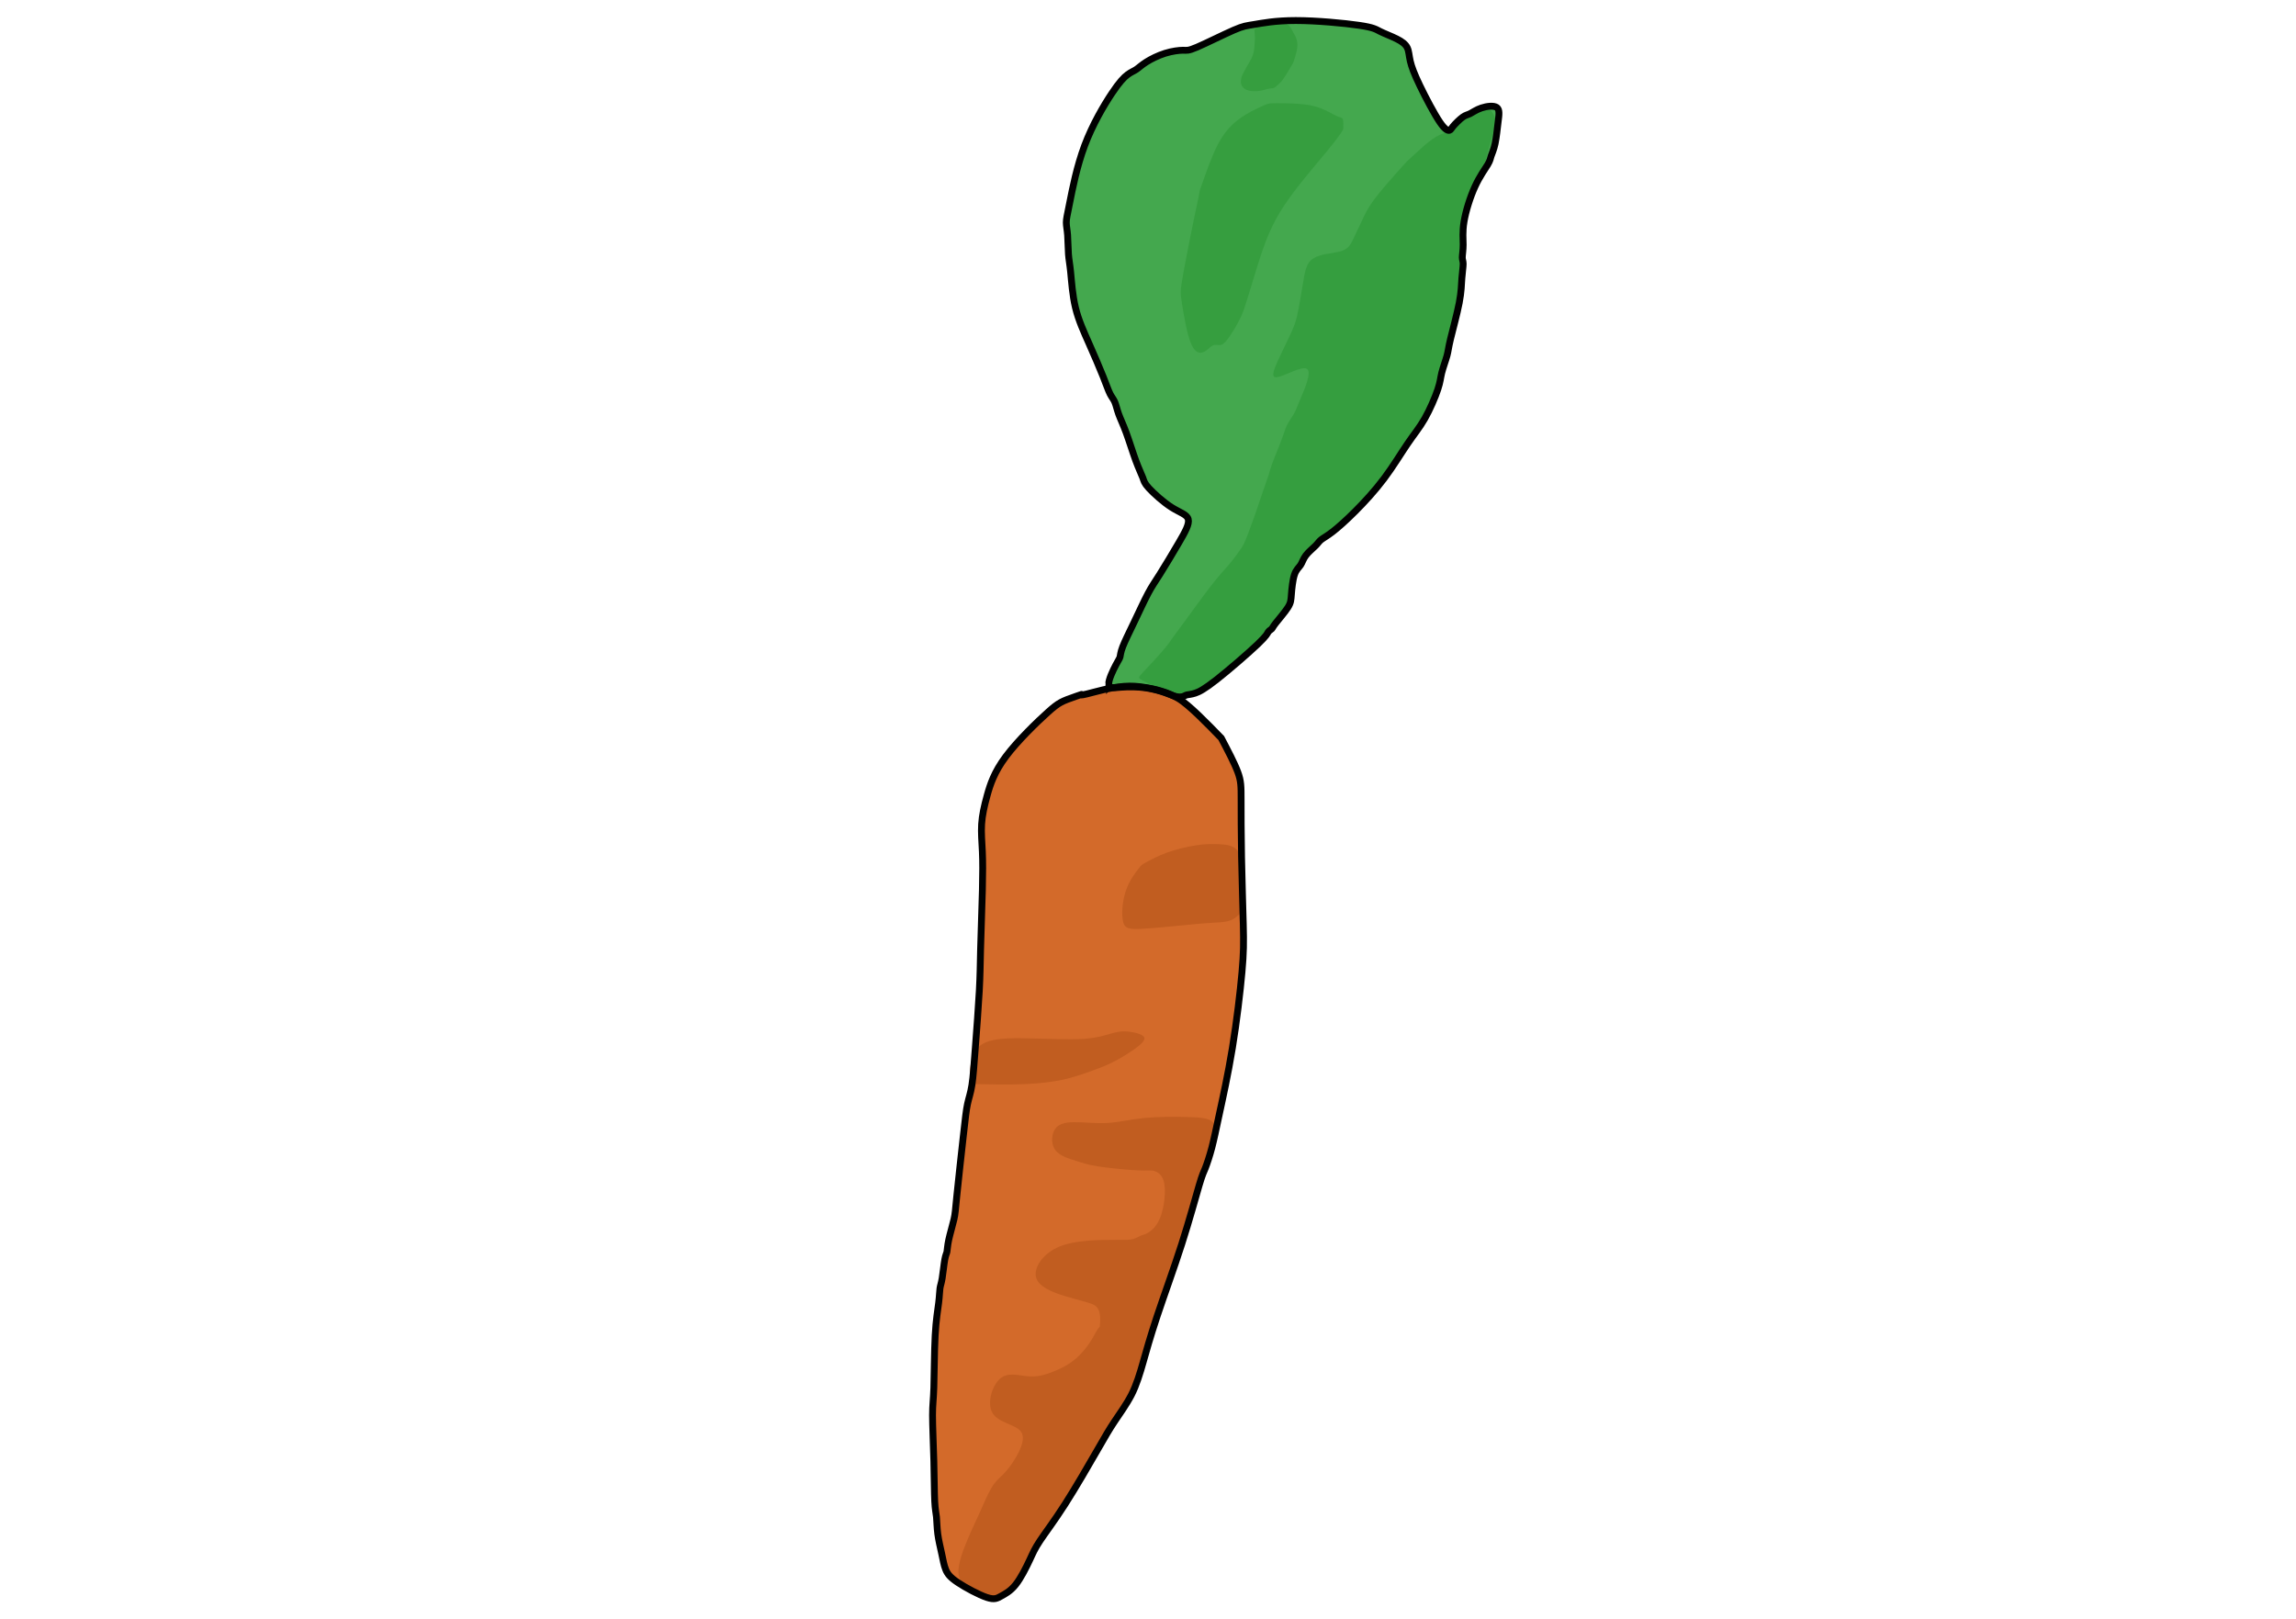
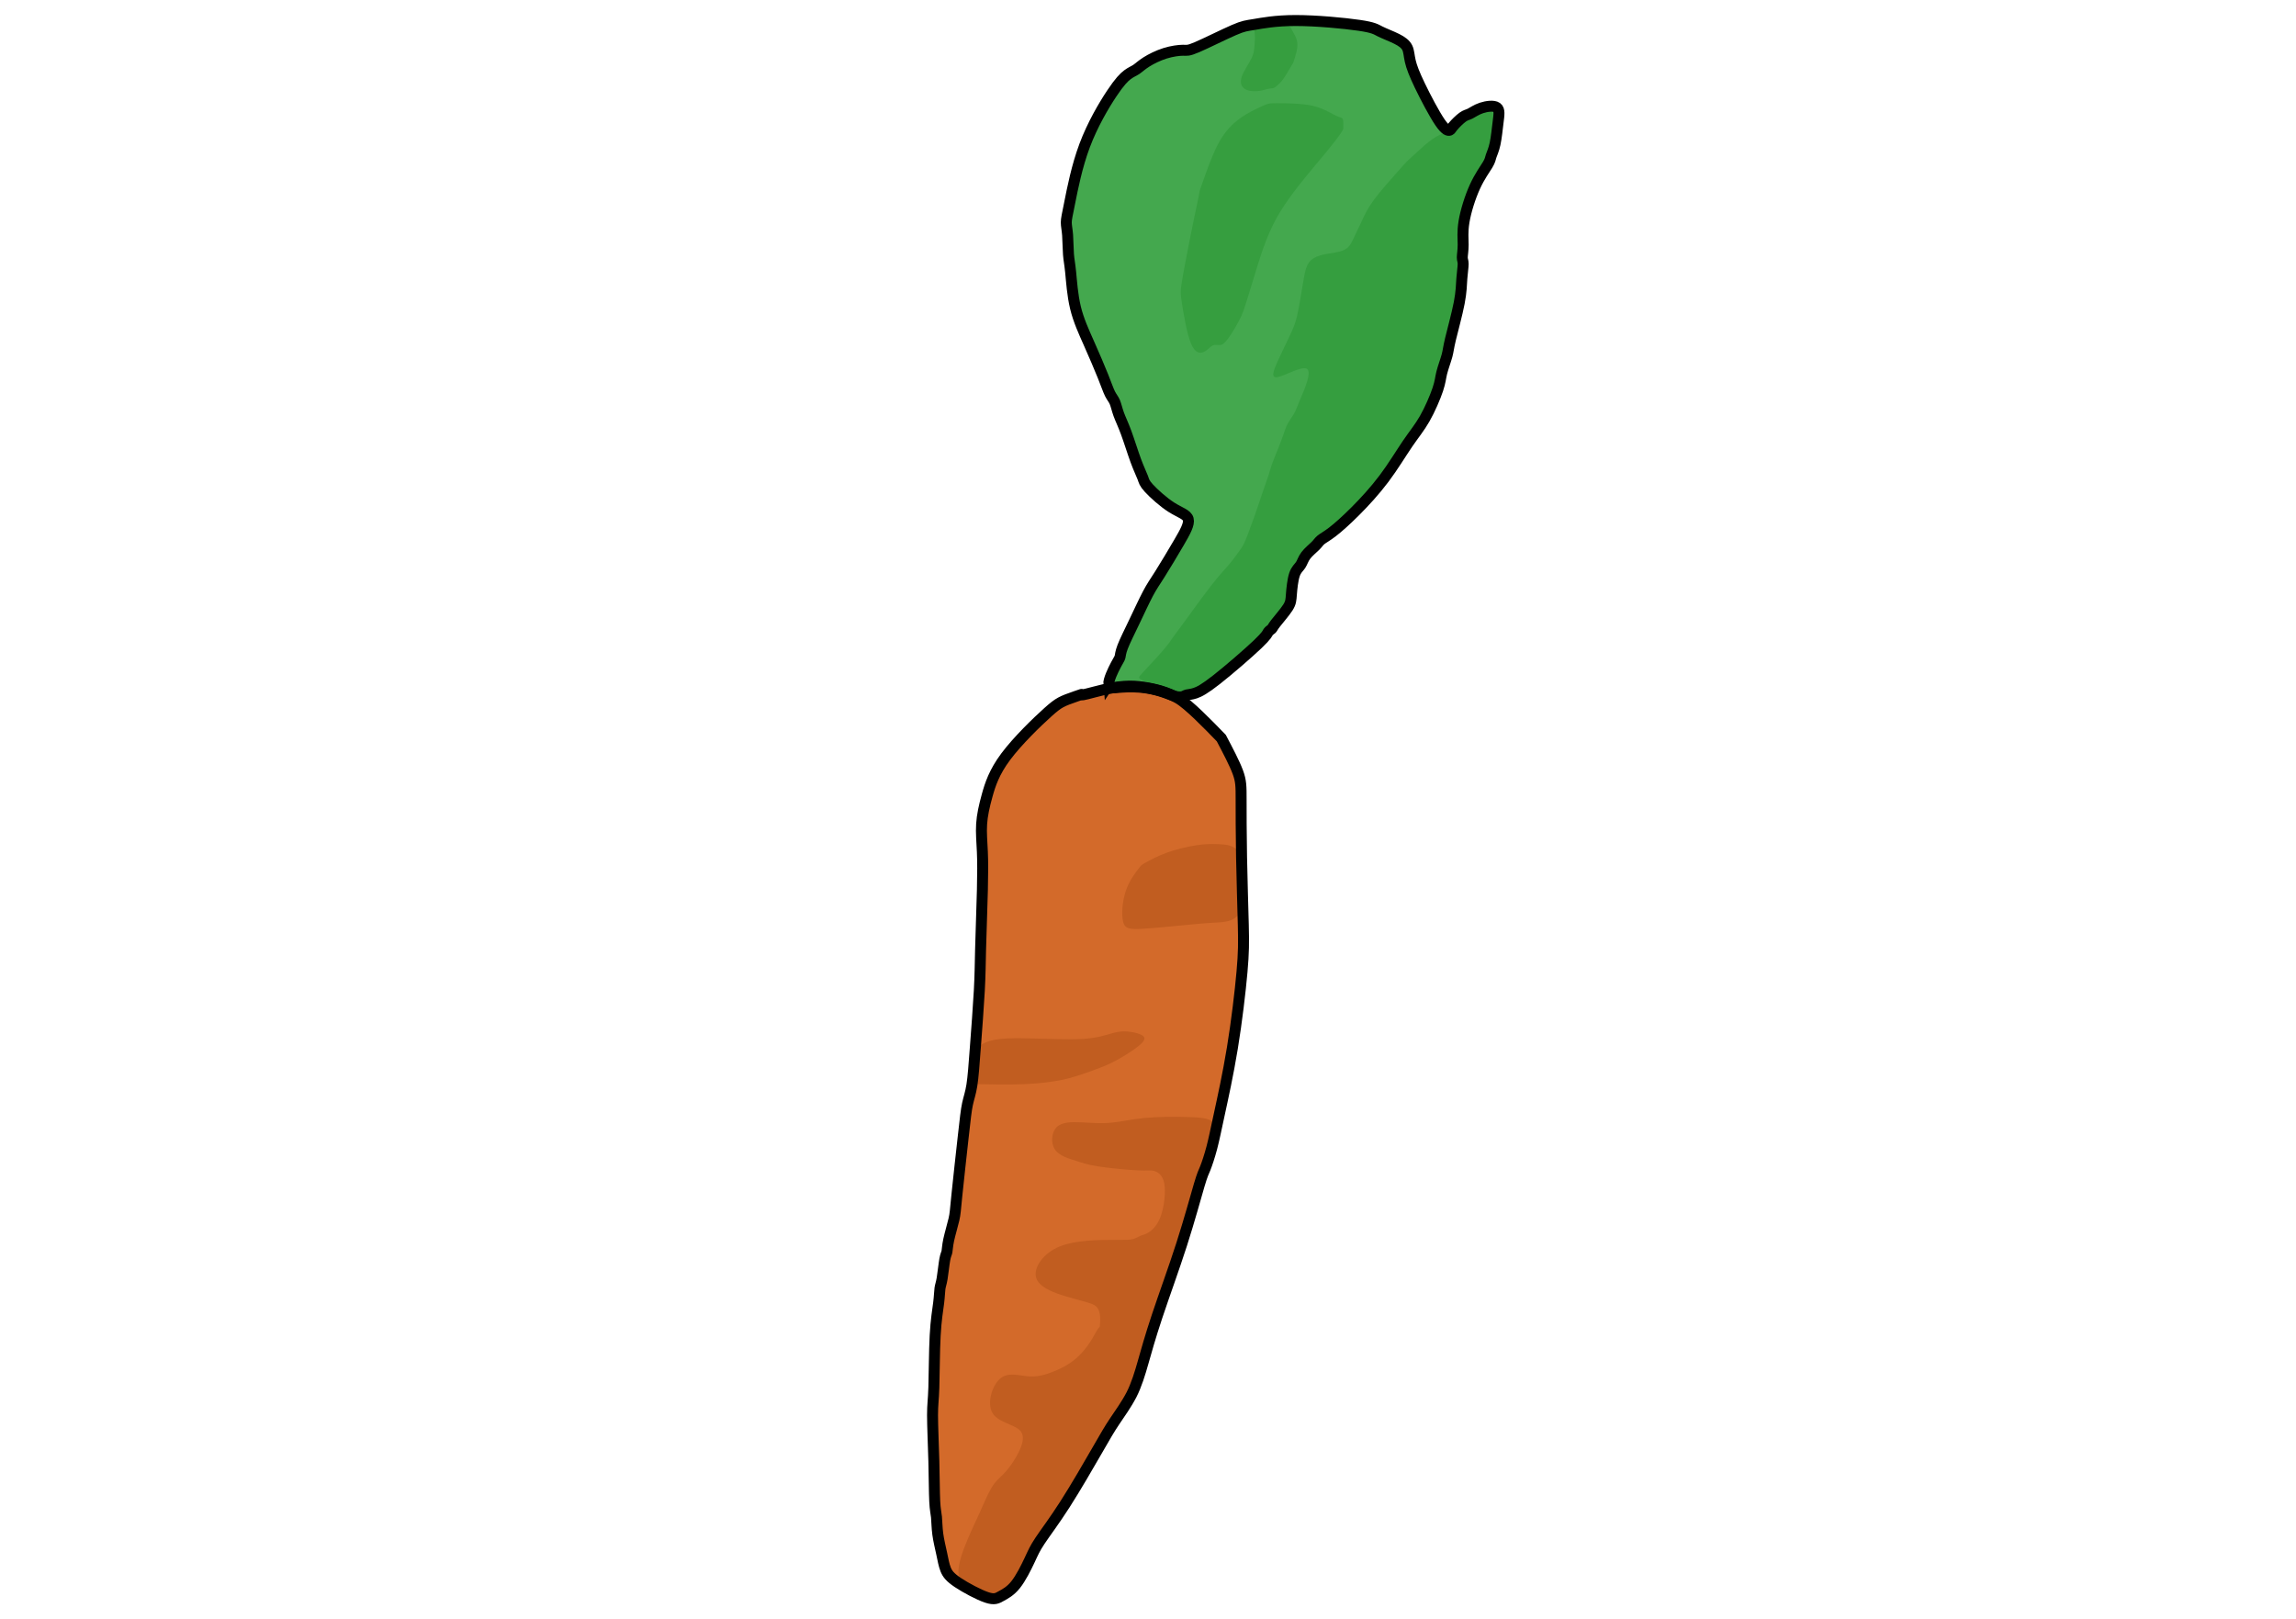
<svg xmlns="http://www.w3.org/2000/svg" version="1.1" id="svg1" width="793.6" height="559.36" viewBox="0 0 793.6 559.36">
  <defs id="defs1">
    </defs>
  <g id="g1" transform="matrix(1.252686,0,0,1.252686,-47.81741,-30.97808)">
    <path style="fill:#d36a2a;fill-opacity:0.996;stroke:none;stroke-width:1.89;stroke-opacity:1" d="m 363.233,217.421 c -2.94,-1.716 -6.333,-2.582 -9.589,-3.065 -3.256,-0.482 -6.375,-0.581 -13.451,1.316 -7.076,1.897 -1.105,-0.21 -5.087,1.188 -3.982,1.398 -4.706,1.64 -7.754,4.368 -3.048,2.728 -8.42,7.943 -11.652,12.268 -3.232,4.324 -4.323,7.757 -5.146,10.723 -0.822,2.966 -1.375,5.464 -1.531,7.92 -0.156,2.455 0.085,4.867 0.206,7.641 0.121,2.774 0.121,5.91 0.008,10.521 -0.113,4.612 -0.398,12.306 -0.504,16.511 -0.107,4.204 -0.107,6.858 -0.348,11.32 -0.241,4.462 -0.724,10.734 -1.085,15.558 -0.362,4.824 -0.603,8.201 -0.965,10.493 -0.362,2.291 -0.844,3.498 -1.206,5.186 -0.362,1.688 -0.603,3.859 -1.183,9.078 -0.58,5.219 -1.295,11.659 -1.745,16.064 -0.449,4.405 -0.449,5.129 -0.811,6.697 -0.362,1.568 -1.085,3.98 -1.447,5.668 -0.362,1.688 -0.362,2.653 -0.482,3.256 -0.121,0.603 -0.362,0.844 -0.603,2.171 -0.241,1.327 -0.482,3.739 -0.724,5.186 -0.241,1.447 -0.482,1.93 -0.603,2.774 -0.121,0.844 -0.121,2.05 -0.362,3.98 -0.241,1.93 -0.724,4.583 -0.965,9.045 -0.241,4.462 -0.241,10.734 -0.362,14.352 -0.121,3.618 -0.362,4.583 -0.362,7.598 0,3.015 0.241,8.08 0.362,12.663 0.121,4.583 0.121,8.683 0.241,11.096 0.121,2.412 0.362,3.136 0.482,4.342 0.121,1.206 0.121,2.894 0.362,4.704 0.241,1.809 0.724,3.739 1.085,5.427 0.362,1.688 0.603,3.136 1.085,4.342 0.482,1.206 1.206,2.171 3.377,3.618 2.171,1.447 5.789,3.377 7.96,4.101 2.171,0.724 2.894,0.241 3.98,-0.362 1.085,-0.603 2.533,-1.327 3.98,-3.136 1.447,-1.809 2.894,-4.704 3.889,-6.829 0.995,-2.126 1.388,-3.108 2.85,-5.315 1.462,-2.207 3.874,-5.343 6.889,-10.047 3.015,-4.704 6.633,-10.975 8.925,-14.955 2.291,-3.98 3.256,-5.668 4.732,-7.878 1.475,-2.209 3.294,-4.71 4.675,-7.372 1.382,-2.663 2.421,-6.125 3.2,-8.885 0.78,-2.76 1.986,-7.102 3.071,-10.358 1.085,-3.256 2.05,-5.427 3.377,-9.045 1.327,-3.618 3.015,-8.683 4.704,-14.352 1.688,-5.668 3.377,-11.94 4.342,-15.196 0.965,-3.256 1.206,-3.498 1.688,-4.704 0.482,-1.206 1.206,-3.377 1.809,-5.668 0.603,-2.291 1.085,-4.704 2.05,-9.166 0.965,-4.462 2.412,-10.975 3.618,-18.332 1.206,-7.357 2.171,-15.558 2.653,-20.985 0.482,-5.427 0.482,-8.08 0.362,-13.025 -0.121,-4.945 -0.362,-12.181 -0.482,-18.694 -0.121,-6.513 -0.121,-12.302 -0.121,-15.92 0,-3.618 0,-5.065 -0.912,-7.521 -0.912,-2.456 -2.736,-5.92 -4.559,-9.384 -3.823,-3.944 -8.981,-9.266 -11.921,-10.982 z" id="path1" />
    <path style="fill:#44a84e;fill-opacity:1;stroke:none;stroke-width:1.89;stroke-opacity:1" d="m 344.097,213.594 c -0.121,-1.206 1.199,-3.922 1.979,-5.401 0.78,-1.479 1.021,-1.72 1.142,-2.202 0.121,-0.482 0.121,-1.206 0.724,-2.774 0.603,-1.568 1.809,-3.98 3.136,-6.754 1.327,-2.774 2.774,-5.91 3.859,-7.96 1.085,-2.05 1.809,-3.015 3.256,-5.307 1.447,-2.291 3.618,-5.91 5.307,-8.804 1.688,-2.894 2.894,-5.065 2.533,-6.392 -0.362,-1.327 -2.291,-1.809 -4.583,-3.256 -2.291,-1.447 -4.945,-3.859 -6.271,-5.307 -1.327,-1.447 -1.327,-1.93 -1.688,-2.894 -0.362,-0.965 -1.085,-2.412 -1.93,-4.704 -0.844,-2.291 -1.809,-5.427 -2.653,-7.719 -0.844,-2.291 -1.568,-3.739 -2.05,-5.065 -0.482,-1.327 -0.724,-2.533 -1.085,-3.377 -0.362,-0.844 -0.844,-1.327 -1.327,-2.291 -0.482,-0.965 -0.965,-2.412 -1.93,-4.824 -0.965,-2.412 -2.412,-5.789 -3.859,-9.045 -1.447,-3.256 -2.894,-6.392 -3.739,-9.889 -0.844,-3.498 -1.085,-7.357 -1.327,-9.769 -0.241,-2.412 -0.482,-3.377 -0.603,-4.945 -0.121,-1.568 -0.121,-3.739 -0.241,-5.307 -0.121,-1.568 -0.362,-2.533 -0.362,-3.498 0,-0.965 0.241,-1.93 0.965,-5.548 0.724,-3.618 1.93,-9.89 4.101,-15.678 2.171,-5.789 5.307,-11.096 7.477,-14.352 2.171,-3.256 3.377,-4.462 4.342,-5.186 0.965,-0.724 1.688,-0.965 2.412,-1.447 0.724,-0.482 1.447,-1.206 2.774,-2.05 1.327,-0.844 3.256,-1.809 5.186,-2.412 1.93,-0.603 3.859,-0.844 4.945,-0.844 1.085,-10e-7 1.327,0.241 3.859,-0.844 2.533,-1.085 7.357,-3.498 10.131,-4.704 2.774,-1.206 3.498,-1.206 5.668,-1.568 2.171,-0.362 5.789,-1.085 11.457,-1.085 5.668,0 13.387,0.724 17.488,1.327 4.101,0.603 4.583,1.085 5.789,1.688 1.206,0.603 3.136,1.327 4.583,2.05 1.447,0.724 2.412,1.447 2.894,2.412 0.482,0.965 0.482,2.171 0.844,3.739 0.362,1.568 1.085,3.498 2.653,6.754 1.568,3.256 3.98,7.839 5.548,10.131 1.568,2.291 2.291,2.291 2.653,2.171 0.362,-0.121 0.362,-0.362 0.965,-1.085 0.603,-0.724 1.809,-1.93 2.653,-2.533 0.844,-0.603 1.327,-0.603 2.05,-0.965 0.724,-0.362 1.688,-1.085 3.136,-1.568 1.447,-0.482 3.377,-0.724 4.221,-0.121 0.844,0.603 0.603,2.05 0.362,3.98 -0.241,1.93 -0.482,4.342 -0.844,6.03 -0.362,1.688 -0.844,2.653 -1.085,3.377 -0.241,0.724 -0.241,1.206 -0.965,2.412 -0.724,1.206 -2.171,3.136 -3.498,6.03 -1.327,2.894 -2.533,6.754 -3.015,9.648 -0.482,2.894 -0.241,4.824 -0.241,6.392 0,1.568 -0.241,2.774 -0.241,3.498 0,0.724 0.241,0.965 0.241,1.809 -10e-6,0.844 -0.241,2.291 -0.362,3.98 -0.121,1.688 -0.121,3.618 -0.724,6.754 -0.603,3.136 -1.809,7.477 -2.412,10.01 -0.603,2.533 -0.603,3.256 -0.965,4.583 -0.362,1.327 -1.085,3.256 -1.447,4.704 -0.362,1.447 -0.362,2.412 -1.085,4.583 -0.724,2.171 -2.171,5.548 -3.618,8.08 -1.447,2.533 -2.894,4.221 -4.704,6.874 -1.809,2.653 -3.98,6.271 -6.513,9.648 -2.533,3.377 -5.427,6.513 -7.96,9.045 -2.533,2.533 -4.704,4.462 -6.271,5.668 -1.568,1.206 -2.533,1.688 -3.136,2.171 -0.603,0.482 -0.844,0.965 -1.568,1.688 -0.724,0.724 -1.93,1.688 -2.653,2.653 -0.724,0.965 -0.965,1.93 -1.447,2.653 -0.482,0.724 -1.206,1.206 -1.688,2.653 -0.482,1.447 -0.724,3.859 -0.844,5.427 -0.121,1.568 -0.121,2.291 -0.965,3.618 -0.844,1.327 -2.533,3.256 -3.377,4.342 -0.844,1.085 -0.844,1.327 -1.085,1.568 -0.241,0.241 -0.724,0.482 -0.965,0.844 -0.241,0.362 -0.241,0.844 -2.894,3.377 -2.653,2.533 -7.96,7.116 -11.337,9.769 -3.377,2.653 -4.824,3.377 -5.91,3.739 -1.085,0.362 -1.809,0.362 -2.291,0.482 -0.482,0.121 -0.724,0.362 -1.206,0.482 -0.482,0.121 -1.206,0.121 -1.953,-0.064 -0.747,-0.185 -1.517,-0.554 -2.872,-1.026 -1.355,-0.472 -3.294,-1.048 -5.441,-1.346 -2.147,-0.298 -4.504,-0.318 -6.462,-0.176 -1.958,0.142 -3.519,0.446 -3.639,-0.76 z" id="path2" />
    <path style="fill:#c15d20;fill-opacity:1;stroke:none;stroke-width:1.89;stroke-opacity:1" d="m 302.65,458.971 c -0.247,-2.519 1.245,-6.445 2.464,-9.35 1.219,-2.905 2.184,-4.835 3.27,-7.247 1.085,-2.412 2.291,-5.307 3.377,-7.116 1.085,-1.809 2.05,-2.533 3.136,-3.618 1.085,-1.085 2.291,-2.533 3.618,-4.824 1.327,-2.291 2.774,-5.427 1.206,-7.236 -1.568,-1.809 -6.151,-2.291 -7.713,-4.962 -1.563,-2.671 -0.119,-7.482 2.048,-9.401 2.167,-1.918 5.062,-0.954 7.595,-0.712 2.533,0.241 4.704,-0.241 7.839,-1.568 3.136,-1.327 7.236,-3.498 10.734,-10.01 3.498,-6.513 0.603,4.342 1.327,-1.447 0.724,-5.789 -0.724,-6.513 -2.903,-7.21 -2.179,-0.698 -6.09,-1.6 -8.83,-2.622 -2.74,-1.022 -5.634,-2.469 -5.875,-5.002 -0.241,-2.533 2.171,-6.151 6.633,-7.96 4.462,-1.809 10.975,-1.809 14.714,-1.809 3.739,0 4.704,0 5.548,-0.241 0.844,-0.241 1.568,-0.724 2.171,-0.965 0.603,-0.241 1.085,-0.241 2.05,-0.844 0.965,-0.603 2.412,-1.809 3.377,-4.462 0.965,-2.653 1.447,-6.754 0.965,-9.166 -0.482,-2.412 -1.93,-3.136 -2.894,-3.377 -0.965,-0.241 -1.447,0 -4.221,-0.121 -2.774,-0.121 -7.839,-0.603 -10.975,-1.085 -3.136,-0.482 -4.342,-0.965 -6.28,-1.57 -1.939,-0.605 -4.597,-1.33 -5.792,-3.136 -1.195,-1.806 -0.953,-4.7 0.494,-6.148 1.447,-1.447 4.101,-1.447 6.754,-1.327 2.653,0.121 5.307,0.362 8.08,0.121 2.774,-0.241 5.668,-0.965 9.407,-1.327 3.739,-0.362 8.322,-0.362 11.91,-0.264 3.588,0.098 6.181,0.294 7.108,1.658 0.927,1.364 0.189,3.897 -1.468,9.328 -1.657,5.431 -9.03,29.283 -11.194,36.115 -2.164,6.831 -4.318,13.457 -5.766,17.9 -1.449,4.444 -2.187,6.69 -3.393,9.343 -1.206,2.653 -2.962,5.864 -4.416,8.379 -1.454,2.515 -2.753,4.605 -4.685,7.856 -1.933,3.251 -5.018,8.559 -6.998,11.881 -1.981,3.322 -3.202,5.252 -4.544,6.933 -1.342,1.681 -2.804,3.113 -3.656,4.312 -0.852,1.198 -1.093,2.163 -1.455,3.008 -0.362,0.844 -0.844,1.568 -1.085,2.171 -0.241,0.603 -0.241,1.085 -0.724,1.93 -0.482,0.844 -1.447,2.05 -1.93,2.894 -0.482,0.844 -0.482,1.327 -1.327,2.533 -0.844,1.206 -2.533,3.136 -4.119,4.384 -1.586,1.248 -3.069,1.814 -4.365,1.874 -1.296,0.061 -2.404,-0.384 -3.214,-0.738 -0.81,-0.354 -1.323,-0.618 -2.559,-1.338 -1.236,-0.72 -3.196,-1.896 -3.443,-4.414 z" id="path7" />
    <path style="fill:#c15d20;fill-opacity:1;stroke:none;stroke-width:1.89;stroke-opacity:1" d="m 305.73,323.866 c 5.427,0.106 10.854,0.211 15.256,0.023 4.402,-0.188 7.779,-0.671 10.28,-1.183 2.501,-0.512 5.241,-1.425 8.301,-2.531 3.059,-1.106 4.646,-1.786 6.5,-2.779 1.853,-0.994 3.832,-2.23 5.335,-3.316 1.503,-1.086 2.932,-2.319 2.449,-3.164 -0.482,-0.844 -2.774,-1.387 -4.523,-1.538 -1.749,-0.151 -2.955,0.09 -4.643,0.573 -1.688,0.482 -3.859,1.206 -7.588,1.453 -3.729,0.247 -9.996,-0.026 -15.205,-0.144 -5.209,-0.118 -10.538,-0.133 -13.252,1.985 -2.714,2.118 -2.812,6.369 -2.861,8.495 -0.049,2.126 -0.049,2.126 -0.049,2.126 z" id="path8" />
    <path style="fill:#c15d20;fill-opacity:1;stroke:none;stroke-width:1.89;stroke-opacity:1" d="m 354.213,262.795 c -1.085,0.603 -1.085,0.603 -1.93,1.688 -0.844,1.085 -2.533,3.256 -3.498,6.151 -0.965,2.894 -1.206,6.513 -0.724,8.442 0.482,1.93 1.688,2.171 5.668,1.93 3.98,-0.241 10.734,-0.965 14.834,-1.327 4.101,-0.362 5.548,-0.362 6.754,-0.482 1.206,-0.121 2.171,-0.362 2.894,-0.724 0.724,-0.362 1.206,-0.844 1.666,-1.206 0.46,-0.362 0.897,-0.603 1.138,-2.05 0.241,-1.447 0.286,-4.101 0.234,-7.161 -0.053,-3.06 -0.204,-6.528 -1.41,-8.337 -1.206,-1.809 -3.467,-1.96 -5.442,-2.035 -1.975,-0.075 -3.663,-0.075 -6.075,0.286 -2.412,0.362 -5.548,1.085 -8.201,2.05 -2.653,0.965 -4.824,2.171 -5.91,2.774 z" id="path9" />
    <path style="fill:#369e40;fill-opacity:0.996;stroke:none;stroke-width:1.89;stroke-opacity:1" d="m 353.452,210.358 c 1.354,-1.444 4.003,-4.27 5.642,-6.173 1.639,-1.902 2.151,-2.755 2.62,-3.437 0.469,-0.682 0.895,-1.194 2.857,-3.88 1.961,-2.686 5.458,-7.547 7.856,-10.627 2.398,-3.08 3.662,-4.344 4.725,-5.578 1.064,-1.234 1.916,-2.428 2.599,-3.366 0.682,-0.938 1.194,-1.62 1.706,-2.65 0.512,-1.03 1.809,-4.523 2.905,-7.619 1.096,-3.096 1.785,-5.25 2.382,-6.999 0.597,-1.749 1.109,-3.114 1.45,-4.18 0.341,-1.066 0.512,-1.834 0.938,-3.028 0.427,-1.194 1.109,-2.816 1.703,-4.3 0.594,-1.484 1.11,-2.861 1.494,-3.971 0.384,-1.11 0.64,-1.963 1.152,-2.901 0.512,-0.938 1.279,-1.961 1.753,-2.789 0.474,-0.827 0.642,-1.415 1.752,-4.045 1.11,-2.63 3.166,-7.318 1.84,-8.272 -1.327,-0.954 -6.036,1.826 -8.049,2.234 -2.013,0.408 -1.34,-1.523 -0.133,-4.215 1.208,-2.692 2.865,-5.957 3.884,-8.226 1.019,-2.269 1.359,-3.459 1.819,-5.781 0.46,-2.321 0.447,-2.244 1.193,-6.782 0.746,-4.538 1.057,-6.541 3.102,-7.796 2.045,-1.255 5.278,-1.284 7.415,-1.897 2.138,-0.614 2.735,-1.807 3.46,-3.3 0.725,-1.492 1.578,-3.283 2.386,-5.027 0.808,-1.744 1.579,-3.458 3.37,-5.888 1.791,-2.431 4.605,-5.586 6.311,-7.505 1.706,-1.919 2.303,-2.601 2.857,-3.155 0.554,-0.554 1.066,-0.981 2.089,-1.919 1.023,-0.938 2.558,-2.388 3.923,-3.454 1.364,-1.066 2.558,-1.748 3.539,-2.132 0.981,-0.384 1.748,-0.469 2.26,-0.597 0.512,-0.128 0.768,-0.298 1.673,-1.828 0.905,-1.529 -0.19,0.505 2.092,-1.207 2.282,-1.712 1.949,-1.613 4.269,-2.441 2.32,-0.827 3.116,-1.134 3.994,0.699 0.877,1.833 0.894,1.517 -1.297,9.26 -2.191,7.743 0.588,-0.151 -1.364,4.634 -1.952,4.785 -1.958,4.793 -2.603,6.486 -0.646,1.693 -3.317,11.043 -3.372,12.887 -0.055,1.844 0.02,4.917 -0.158,8.779 -0.179,3.862 -0.598,8.386 -1.243,12.064 -0.646,3.678 -1.509,6.407 -2.356,9.502 -0.847,3.095 -1.627,6.349 -2.502,9.116 -0.875,2.767 -1.823,4.923 -3.198,7.584 -1.374,2.661 -3.118,5.733 -4.698,8.575 -1.58,2.842 -2.923,5.326 -4.855,8.168 -1.932,2.842 -4.197,5.718 -6.127,7.999 -1.93,2.281 -3.348,3.741 -4.425,4.696 -1.077,0.954 -1.812,1.402 -4.297,3.47 -2.485,2.069 -3.505,2.958 -6.291,5.844 -2.786,2.887 -4.24,4.783 -5.295,7.299 -1.055,2.516 -1.375,5.213 -1.751,6.95 -0.376,1.738 -0.789,2.481 -1.987,3.98 -1.198,1.499 -3.159,3.716 -6.209,6.699 -3.05,2.983 -7.269,6.803 -10.541,9.692 -3.273,2.889 -5.639,4.882 -7.782,5.89 -2.143,1.007 -4.061,1.029 -6.663,0.181 -2.602,-0.848 -5.884,-2.563 -7.526,-3.421 -1.642,-0.858 -1.642,-0.858 -0.288,-2.303 z" id="path10" />
    <path style="fill:#369e3f;fill-opacity:1;stroke:none;stroke-width:1.89;stroke-opacity:1" d="m 372.757,120.074 c -0.682,0.341 -1.364,1.279 -2.388,1.748 -1.023,0.469 -2.388,0.469 -3.525,-2.181 -1.138,-2.65 -2.092,-8.202 -2.524,-11.048 -0.432,-2.846 -0.347,-3.017 -0.347,-3.358 0,-0.341 -0.085,-0.853 0.941,-6.385 1.026,-5.532 2.06,-10.64 2.692,-13.683 0.631,-3.043 0.973,-4.578 1.186,-5.644 0.213,-1.066 0.298,-1.663 0.384,-2.047 0.085,-0.384 0.171,-0.554 0.962,-2.802 0.791,-2.248 2.365,-6.794 4.004,-9.965 1.639,-3.171 3.454,-5.158 5.256,-6.621 1.803,-1.463 3.593,-2.401 5.043,-3.125 1.45,-0.725 2.558,-1.237 3.326,-1.492 0.768,-0.256 1.194,-0.256 2.644,-0.256 1.45,0 3.923,0 6.273,0.194 2.35,0.194 3.723,0.432 5.553,1.066 1.83,0.633 3.494,1.684 4.637,2.213 1.143,0.529 1.503,0.456 1.73,0.752 0.227,0.296 0.227,0.978 0.227,1.532 0,0.554 0,0.981 -0.015,1.224 -0.015,0.243 -0.142,0.496 -0.696,1.311 -0.555,0.815 -1.587,2.278 -4.531,5.82 -2.944,3.542 -7.805,9.17 -11.125,14.187 -3.32,5.017 -5.11,9.45 -7.327,16.555 -2.216,7.105 -3.47,11.75 -4.471,13.893 -1.001,2.144 -2.536,4.702 -3.602,6.152 -1.066,1.45 -1.663,1.791 -2.303,1.834 -0.64,0.043 -1.322,-0.213 -2.004,0.128 z" id="path11" />
    <path style="fill:#369e3f;fill-opacity:1;stroke:none;stroke-width:1.89;stroke-opacity:1" d="m 384.526,32.705 c -0.256,0.298 -0.256,0.298 -0.213,0.64 0.043,0.341 0.128,1.023 0.128,1.834 0,0.81 -0.085,1.748 -0.171,2.644 -0.085,0.895 -0.171,1.748 -0.793,3.025 -0.622,1.277 -2.249,3.663 -2.685,5.06 -0.436,1.397 -0.302,2.336 0.539,3.114 0.841,0.777 2.371,0.947 3.636,0.865 1.265,-0.082 2.203,-0.423 2.885,-0.594 0.682,-0.171 1.109,-0.171 1.45,-0.213 0.341,-0.043 0.597,-0.128 1.509,-0.955 0.912,-0.827 1.377,-1.292 2.912,-3.924 1.534,-2.632 1.107,-1.587 1.754,-3.62 0.648,-2.033 0.733,-3.142 0.656,-3.976 -0.077,-0.834 -0.351,-1.473 -0.613,-1.994 -0.262,-0.521 -0.486,-0.895 -0.842,-1.567 -0.356,-0.671 -0.749,-1.468 -1.815,-1.852 -1.066,-0.384 -2.782,-0.309 -4.067,-0.229 -1.285,0.08 -2.137,0.165 -2.82,0.506 -0.682,0.341 -1.194,0.938 -1.45,1.237 z" id="path12" />
-     <path style="fill:none;fill-opacity:0.984;stroke:#000000;stroke-width:1.89;stroke-opacity:1" d="m 363.233,217.421 c -2.94,-1.716 -6.333,-2.582 -9.589,-3.065 -3.256,-0.482 -6.375,-0.581 -13.451,1.316 -7.076,1.897 -1.105,-0.21 -5.087,1.188 -3.982,1.398 -4.706,1.64 -7.754,4.368 -3.048,2.728 -8.42,7.943 -11.652,12.268 -3.232,4.324 -4.323,7.757 -5.146,10.723 -0.822,2.966 -1.375,5.464 -1.531,7.92 -0.156,2.455 0.085,4.867 0.206,7.641 0.121,2.774 0.121,5.91 0.008,10.521 -0.113,4.612 -0.398,12.306 -0.504,16.511 -0.107,4.204 -0.107,6.858 -0.348,11.32 -0.241,4.462 -0.724,10.734 -1.085,15.558 -0.362,4.824 -0.603,8.201 -0.965,10.493 -0.362,2.291 -0.844,3.498 -1.206,5.186 -0.362,1.688 -0.603,3.859 -1.183,9.078 -0.58,5.219 -1.295,11.659 -1.745,16.064 -0.449,4.405 -0.449,5.129 -0.811,6.697 -0.362,1.568 -1.085,3.98 -1.447,5.668 -0.362,1.688 -0.362,2.653 -0.482,3.256 -0.121,0.603 -0.362,0.844 -0.603,2.171 -0.241,1.327 -0.482,3.739 -0.724,5.186 -0.241,1.447 -0.482,1.93 -0.603,2.774 -0.121,0.844 -0.121,2.05 -0.362,3.98 -0.241,1.93 -0.724,4.583 -0.965,9.045 -0.241,4.462 -0.241,10.734 -0.362,14.352 -0.121,3.618 -0.362,4.583 -0.362,7.598 0,3.015 0.241,8.08 0.362,12.663 0.121,4.583 0.121,8.683 0.241,11.096 0.121,2.412 0.362,3.136 0.482,4.342 0.121,1.206 0.121,2.894 0.362,4.704 0.241,1.809 0.724,3.739 1.085,5.427 0.362,1.688 0.603,3.136 1.085,4.342 0.482,1.206 1.206,2.171 3.377,3.618 2.171,1.447 5.789,3.377 7.96,4.101 2.171,0.724 2.894,0.241 3.98,-0.362 1.085,-0.603 2.533,-1.327 3.98,-3.136 1.447,-1.809 2.894,-4.704 3.889,-6.829 0.995,-2.126 1.388,-3.108 2.85,-5.315 1.462,-2.207 3.874,-5.343 6.889,-10.047 3.015,-4.704 6.633,-10.975 8.925,-14.955 2.291,-3.98 3.256,-5.668 4.732,-7.878 1.475,-2.209 3.294,-4.71 4.675,-7.372 1.382,-2.663 2.421,-6.125 3.2,-8.885 0.78,-2.76 1.986,-7.102 3.913,-12.883 1.927,-5.782 4.585,-13.032 6.756,-19.786 2.171,-6.754 3.86,-13.026 4.824,-16.282 0.965,-3.256 1.206,-3.498 1.688,-4.704 0.482,-1.206 1.206,-3.377 1.809,-5.668 0.603,-2.291 1.085,-4.704 2.05,-9.166 0.965,-4.462 2.412,-10.975 3.618,-18.332 1.206,-7.357 2.171,-15.558 2.653,-20.985 0.482,-5.427 0.482,-8.08 0.362,-13.025 -0.121,-4.945 -0.362,-12.181 -0.482,-18.694 -0.121,-6.513 -0.121,-12.302 -0.121,-15.92 0,-3.618 0,-5.065 -0.912,-7.521 -0.912,-2.456 -2.736,-5.92 -4.559,-9.384 -3.823,-3.944 -8.981,-9.266 -11.921,-10.982 z" id="path3" />
-     <path style="fill:none;fill-opacity:0.984;stroke:#000000;stroke-width:1.89;stroke-opacity:1" d="m 344.097,213.594 c -0.121,-1.206 1.199,-3.922 1.979,-5.401 0.78,-1.479 1.021,-1.72 1.142,-2.202 0.121,-0.482 0.121,-1.206 0.724,-2.774 0.603,-1.568 1.809,-3.98 3.136,-6.754 1.327,-2.774 2.774,-5.91 3.859,-7.96 1.085,-2.05 1.809,-3.015 3.256,-5.307 1.447,-2.291 3.618,-5.91 5.307,-8.804 1.688,-2.894 2.894,-5.065 2.533,-6.392 -0.362,-1.327 -2.291,-1.809 -4.583,-3.256 -2.291,-1.447 -4.945,-3.859 -6.271,-5.307 -1.327,-1.447 -1.327,-1.93 -1.688,-2.894 -0.362,-0.965 -1.085,-2.412 -1.93,-4.704 -0.844,-2.291 -1.809,-5.427 -2.653,-7.719 -0.844,-2.291 -1.568,-3.739 -2.05,-5.065 -0.482,-1.327 -0.724,-2.533 -1.085,-3.377 -0.362,-0.844 -0.844,-1.327 -1.327,-2.291 -0.482,-0.965 -0.965,-2.412 -1.93,-4.824 -0.965,-2.412 -2.412,-5.789 -3.859,-9.045 -1.447,-3.256 -2.894,-6.392 -3.739,-9.889 -0.844,-3.498 -1.085,-7.357 -1.327,-9.769 -0.241,-2.412 -0.482,-3.377 -0.603,-4.945 -0.121,-1.568 -0.121,-3.739 -0.241,-5.307 -0.121,-1.568 -0.362,-2.533 -0.362,-3.498 0,-0.965 0.241,-1.93 0.965,-5.548 0.724,-3.618 1.93,-9.89 4.101,-15.678 2.171,-5.789 5.307,-11.096 7.477,-14.352 2.171,-3.256 3.377,-4.462 4.342,-5.186 0.965,-0.724 1.688,-0.965 2.412,-1.447 0.724,-0.482 1.447,-1.206 2.774,-2.05 1.327,-0.844 3.256,-1.809 5.186,-2.412 1.93,-0.603 3.859,-0.844 4.945,-0.844 1.085,-10e-7 1.327,0.241 3.859,-0.844 2.533,-1.085 7.357,-3.498 10.131,-4.704 2.774,-1.206 3.498,-1.206 5.668,-1.568 2.171,-0.362 5.789,-1.085 11.457,-1.085 5.668,0 13.387,0.724 17.488,1.327 4.101,0.603 4.583,1.085 5.789,1.688 1.206,0.603 3.136,1.327 4.583,2.05 1.447,0.724 2.412,1.447 2.894,2.412 0.482,0.965 0.482,2.171 0.844,3.739 0.362,1.568 1.085,3.498 2.653,6.754 1.568,3.256 3.98,7.839 5.548,10.131 1.568,2.291 2.291,2.291 2.653,2.171 0.362,-0.121 0.362,-0.362 0.965,-1.085 0.603,-0.724 1.809,-1.93 2.653,-2.533 0.844,-0.603 1.327,-0.603 2.05,-0.965 0.724,-0.362 1.688,-1.085 3.136,-1.568 1.447,-0.482 3.377,-0.724 4.221,-0.121 0.844,0.603 0.603,2.05 0.362,3.98 -0.241,1.93 -0.482,4.342 -0.844,6.03 -0.362,1.688 -0.844,2.653 -1.085,3.377 -0.241,0.724 -0.241,1.206 -0.965,2.412 -0.724,1.206 -2.171,3.136 -3.498,6.03 -1.327,2.894 -2.533,6.754 -3.015,9.648 -0.482,2.894 -0.241,4.824 -0.241,6.392 0,1.568 -0.241,2.774 -0.241,3.498 0,0.724 0.241,0.965 0.241,1.809 -10e-6,0.844 -0.241,2.291 -0.362,3.98 -0.121,1.688 -0.121,3.618 -0.724,6.754 -0.603,3.136 -1.809,7.477 -2.412,10.01 -0.603,2.533 -0.603,3.256 -0.965,4.583 -0.362,1.327 -1.085,3.256 -1.447,4.704 -0.362,1.447 -0.362,2.412 -1.085,4.583 -0.724,2.171 -2.171,5.548 -3.618,8.08 -1.447,2.533 -2.894,4.221 -4.704,6.874 -1.809,2.653 -3.98,6.271 -6.513,9.648 -2.533,3.377 -5.427,6.513 -7.96,9.045 -2.533,2.533 -4.704,4.462 -6.271,5.668 -1.568,1.206 -2.533,1.688 -3.136,2.171 -0.603,0.482 -0.844,0.965 -1.568,1.688 -0.724,0.724 -1.93,1.688 -2.653,2.653 -0.724,0.965 -0.965,1.93 -1.447,2.653 -0.482,0.724 -1.206,1.206 -1.688,2.653 -0.482,1.447 -0.724,3.859 -0.844,5.427 -0.121,1.568 -0.121,2.291 -0.965,3.618 -0.844,1.327 -2.533,3.256 -3.377,4.342 -0.844,1.085 -0.844,1.327 -1.085,1.568 -0.241,0.241 -0.724,0.482 -0.965,0.844 -0.241,0.362 -0.241,0.844 -2.894,3.377 -2.653,2.533 -7.96,7.116 -11.337,9.769 -3.377,2.653 -4.824,3.377 -5.91,3.739 -1.085,0.362 -1.809,0.362 -2.291,0.482 -0.482,0.121 -0.724,0.362 -1.206,0.482 -0.482,0.121 -1.206,0.121 -1.953,-0.064 -0.747,-0.185 -1.517,-0.554 -2.872,-1.026 -1.355,-0.472 -3.294,-1.048 -5.441,-1.346 -2.147,-0.298 -4.504,-0.318 -6.462,-0.176 -1.958,0.142 -3.519,0.446 -3.639,-0.76 z" id="path6" />
+     <path style="fill:none;fill-opacity:0.984;stroke:#000000;stroke-width:3.027;stroke-opacity:1;stroke-dasharray:none" d="m 363.233,217.421 c -2.94,-1.716 -6.333,-2.582 -9.589,-3.065 -3.256,-0.482 -6.375,-0.581 -13.451,1.316 -7.076,1.897 -1.105,-0.21 -5.087,1.188 -3.982,1.398 -4.706,1.64 -7.754,4.368 -3.048,2.728 -8.42,7.943 -11.652,12.268 -3.232,4.324 -4.323,7.757 -5.146,10.723 -0.822,2.966 -1.375,5.464 -1.531,7.92 -0.156,2.455 0.085,4.867 0.206,7.641 0.121,2.774 0.121,5.91 0.008,10.521 -0.113,4.612 -0.398,12.306 -0.504,16.511 -0.107,4.204 -0.107,6.858 -0.348,11.32 -0.241,4.462 -0.724,10.734 -1.085,15.558 -0.362,4.824 -0.603,8.201 -0.965,10.493 -0.362,2.291 -0.844,3.498 -1.206,5.186 -0.362,1.688 -0.603,3.859 -1.183,9.078 -0.58,5.219 -1.295,11.659 -1.745,16.064 -0.449,4.405 -0.449,5.129 -0.811,6.697 -0.362,1.568 -1.085,3.98 -1.447,5.668 -0.362,1.688 -0.362,2.653 -0.482,3.256 -0.121,0.603 -0.362,0.844 -0.603,2.171 -0.241,1.327 -0.482,3.739 -0.724,5.186 -0.241,1.447 -0.482,1.93 -0.603,2.774 -0.121,0.844 -0.121,2.05 -0.362,3.98 -0.241,1.93 -0.724,4.583 -0.965,9.045 -0.241,4.462 -0.241,10.734 -0.362,14.352 -0.121,3.618 -0.362,4.583 -0.362,7.598 0,3.015 0.241,8.08 0.362,12.663 0.121,4.583 0.121,8.683 0.241,11.096 0.121,2.412 0.362,3.136 0.482,4.342 0.121,1.206 0.121,2.894 0.362,4.704 0.241,1.809 0.724,3.739 1.085,5.427 0.362,1.688 0.603,3.136 1.085,4.342 0.482,1.206 1.206,2.171 3.377,3.618 2.171,1.447 5.789,3.377 7.96,4.101 2.171,0.724 2.894,0.241 3.98,-0.362 1.085,-0.603 2.533,-1.327 3.98,-3.136 1.447,-1.809 2.894,-4.704 3.889,-6.829 0.995,-2.126 1.388,-3.108 2.85,-5.315 1.462,-2.207 3.874,-5.343 6.889,-10.047 3.015,-4.704 6.633,-10.975 8.925,-14.955 2.291,-3.98 3.256,-5.668 4.732,-7.878 1.475,-2.209 3.294,-4.71 4.675,-7.372 1.382,-2.663 2.421,-6.125 3.2,-8.885 0.78,-2.76 1.986,-7.102 3.913,-12.883 1.927,-5.782 4.585,-13.032 6.756,-19.786 2.171,-6.754 3.86,-13.026 4.824,-16.282 0.965,-3.256 1.206,-3.498 1.688,-4.704 0.482,-1.206 1.206,-3.377 1.809,-5.668 0.603,-2.291 1.085,-4.704 2.05,-9.166 0.965,-4.462 2.412,-10.975 3.618,-18.332 1.206,-7.357 2.171,-15.558 2.653,-20.985 0.482,-5.427 0.482,-8.08 0.362,-13.025 -0.121,-4.945 -0.362,-12.181 -0.482,-18.694 -0.121,-6.513 -0.121,-12.302 -0.121,-15.92 0,-3.618 0,-5.065 -0.912,-7.521 -0.912,-2.456 -2.736,-5.92 -4.559,-9.384 -3.823,-3.944 -8.981,-9.266 -11.921,-10.982 z" id="path3" />
+     <path style="fill:none;fill-opacity:0.984;stroke:#000000;stroke-width:3.027;stroke-opacity:1;stroke-dasharray:none" d="m 344.097,213.594 c -0.121,-1.206 1.199,-3.922 1.979,-5.401 0.78,-1.479 1.021,-1.72 1.142,-2.202 0.121,-0.482 0.121,-1.206 0.724,-2.774 0.603,-1.568 1.809,-3.98 3.136,-6.754 1.327,-2.774 2.774,-5.91 3.859,-7.96 1.085,-2.05 1.809,-3.015 3.256,-5.307 1.447,-2.291 3.618,-5.91 5.307,-8.804 1.688,-2.894 2.894,-5.065 2.533,-6.392 -0.362,-1.327 -2.291,-1.809 -4.583,-3.256 -2.291,-1.447 -4.945,-3.859 -6.271,-5.307 -1.327,-1.447 -1.327,-1.93 -1.688,-2.894 -0.362,-0.965 -1.085,-2.412 -1.93,-4.704 -0.844,-2.291 -1.809,-5.427 -2.653,-7.719 -0.844,-2.291 -1.568,-3.739 -2.05,-5.065 -0.482,-1.327 -0.724,-2.533 -1.085,-3.377 -0.362,-0.844 -0.844,-1.327 -1.327,-2.291 -0.482,-0.965 -0.965,-2.412 -1.93,-4.824 -0.965,-2.412 -2.412,-5.789 -3.859,-9.045 -1.447,-3.256 -2.894,-6.392 -3.739,-9.889 -0.844,-3.498 -1.085,-7.357 -1.327,-9.769 -0.241,-2.412 -0.482,-3.377 -0.603,-4.945 -0.121,-1.568 -0.121,-3.739 -0.241,-5.307 -0.121,-1.568 -0.362,-2.533 -0.362,-3.498 0,-0.965 0.241,-1.93 0.965,-5.548 0.724,-3.618 1.93,-9.89 4.101,-15.678 2.171,-5.789 5.307,-11.096 7.477,-14.352 2.171,-3.256 3.377,-4.462 4.342,-5.186 0.965,-0.724 1.688,-0.965 2.412,-1.447 0.724,-0.482 1.447,-1.206 2.774,-2.05 1.327,-0.844 3.256,-1.809 5.186,-2.412 1.93,-0.603 3.859,-0.844 4.945,-0.844 1.085,-10e-7 1.327,0.241 3.859,-0.844 2.533,-1.085 7.357,-3.498 10.131,-4.704 2.774,-1.206 3.498,-1.206 5.668,-1.568 2.171,-0.362 5.789,-1.085 11.457,-1.085 5.668,0 13.387,0.724 17.488,1.327 4.101,0.603 4.583,1.085 5.789,1.688 1.206,0.603 3.136,1.327 4.583,2.05 1.447,0.724 2.412,1.447 2.894,2.412 0.482,0.965 0.482,2.171 0.844,3.739 0.362,1.568 1.085,3.498 2.653,6.754 1.568,3.256 3.98,7.839 5.548,10.131 1.568,2.291 2.291,2.291 2.653,2.171 0.362,-0.121 0.362,-0.362 0.965,-1.085 0.603,-0.724 1.809,-1.93 2.653,-2.533 0.844,-0.603 1.327,-0.603 2.05,-0.965 0.724,-0.362 1.688,-1.085 3.136,-1.568 1.447,-0.482 3.377,-0.724 4.221,-0.121 0.844,0.603 0.603,2.05 0.362,3.98 -0.241,1.93 -0.482,4.342 -0.844,6.03 -0.362,1.688 -0.844,2.653 -1.085,3.377 -0.241,0.724 -0.241,1.206 -0.965,2.412 -0.724,1.206 -2.171,3.136 -3.498,6.03 -1.327,2.894 -2.533,6.754 -3.015,9.648 -0.482,2.894 -0.241,4.824 -0.241,6.392 0,1.568 -0.241,2.774 -0.241,3.498 0,0.724 0.241,0.965 0.241,1.809 -10e-6,0.844 -0.241,2.291 -0.362,3.98 -0.121,1.688 -0.121,3.618 -0.724,6.754 -0.603,3.136 -1.809,7.477 -2.412,10.01 -0.603,2.533 -0.603,3.256 -0.965,4.583 -0.362,1.327 -1.085,3.256 -1.447,4.704 -0.362,1.447 -0.362,2.412 -1.085,4.583 -0.724,2.171 -2.171,5.548 -3.618,8.08 -1.447,2.533 -2.894,4.221 -4.704,6.874 -1.809,2.653 -3.98,6.271 -6.513,9.648 -2.533,3.377 -5.427,6.513 -7.96,9.045 -2.533,2.533 -4.704,4.462 -6.271,5.668 -1.568,1.206 -2.533,1.688 -3.136,2.171 -0.603,0.482 -0.844,0.965 -1.568,1.688 -0.724,0.724 -1.93,1.688 -2.653,2.653 -0.724,0.965 -0.965,1.93 -1.447,2.653 -0.482,0.724 -1.206,1.206 -1.688,2.653 -0.482,1.447 -0.724,3.859 -0.844,5.427 -0.121,1.568 -0.121,2.291 -0.965,3.618 -0.844,1.327 -2.533,3.256 -3.377,4.342 -0.844,1.085 -0.844,1.327 -1.085,1.568 -0.241,0.241 -0.724,0.482 -0.965,0.844 -0.241,0.362 -0.241,0.844 -2.894,3.377 -2.653,2.533 -7.96,7.116 -11.337,9.769 -3.377,2.653 -4.824,3.377 -5.91,3.739 -1.085,0.362 -1.809,0.362 -2.291,0.482 -0.482,0.121 -0.724,0.362 -1.206,0.482 -0.482,0.121 -1.206,0.121 -1.953,-0.064 -0.747,-0.185 -1.517,-0.554 -2.872,-1.026 -1.355,-0.472 -3.294,-1.048 -5.441,-1.346 -2.147,-0.298 -4.504,-0.318 -6.462,-0.176 -1.958,0.142 -3.519,0.446 -3.639,-0.76 z" id="path6" />
  </g>
</svg>
